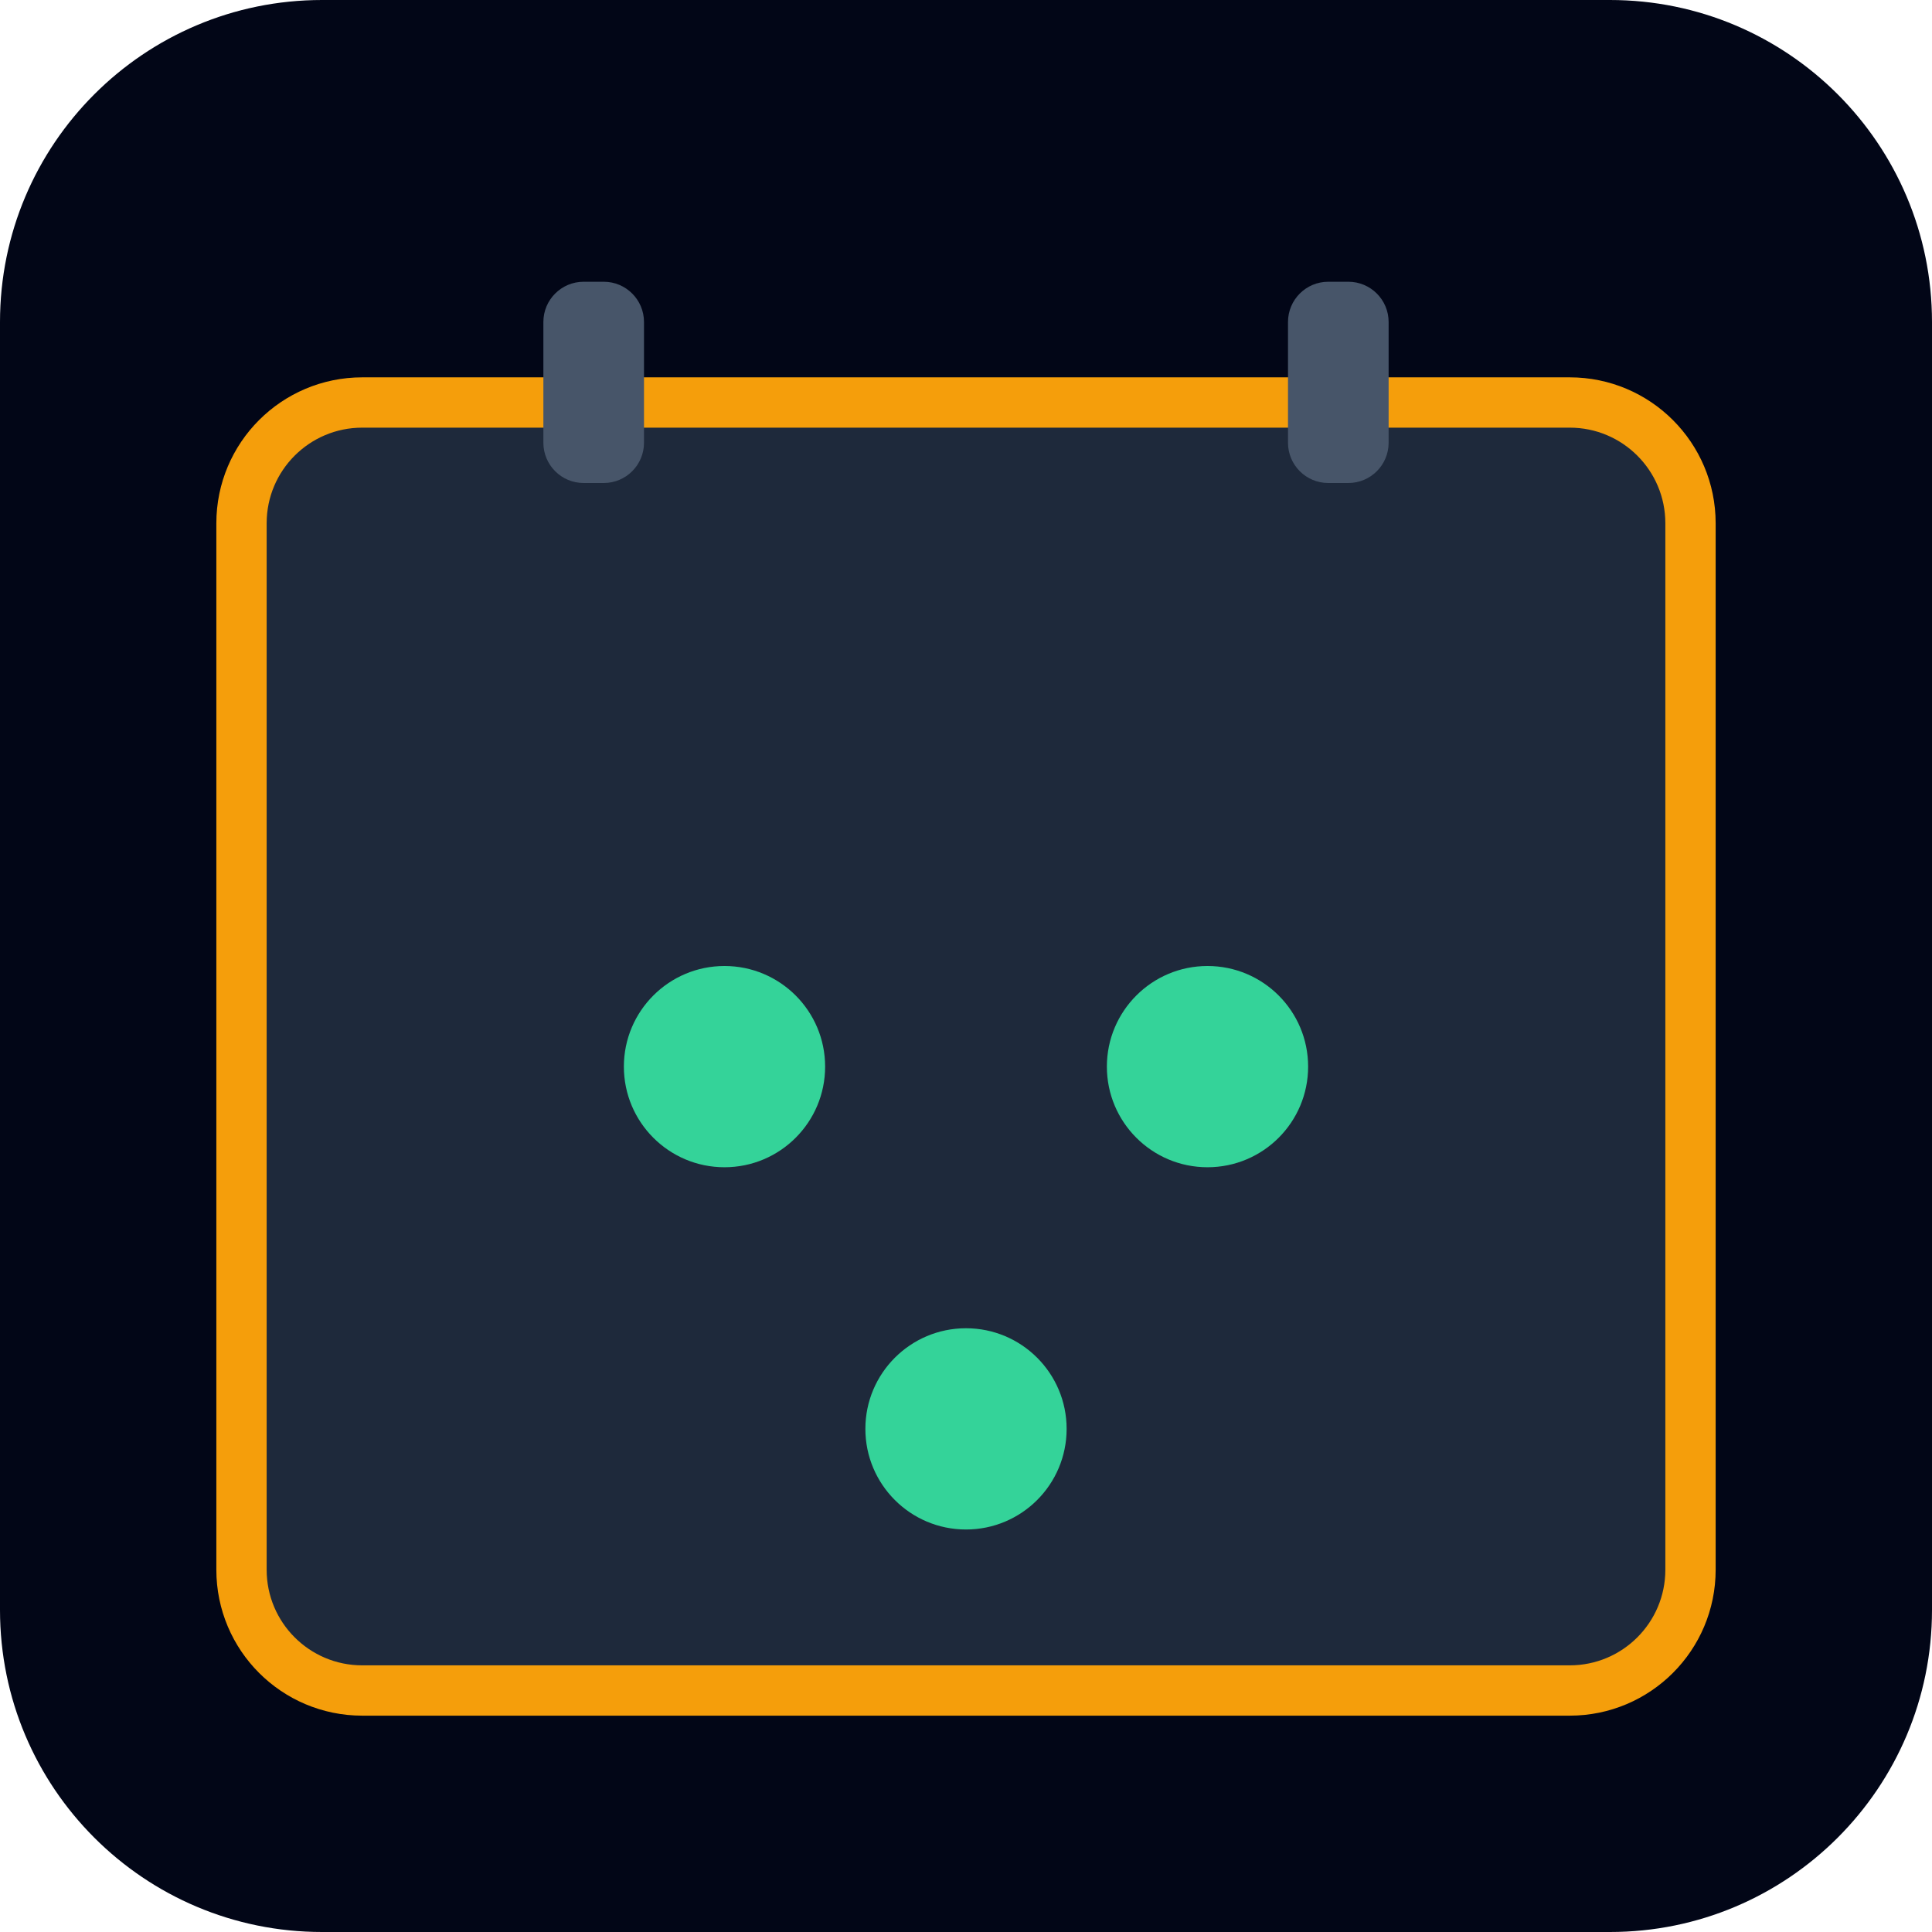
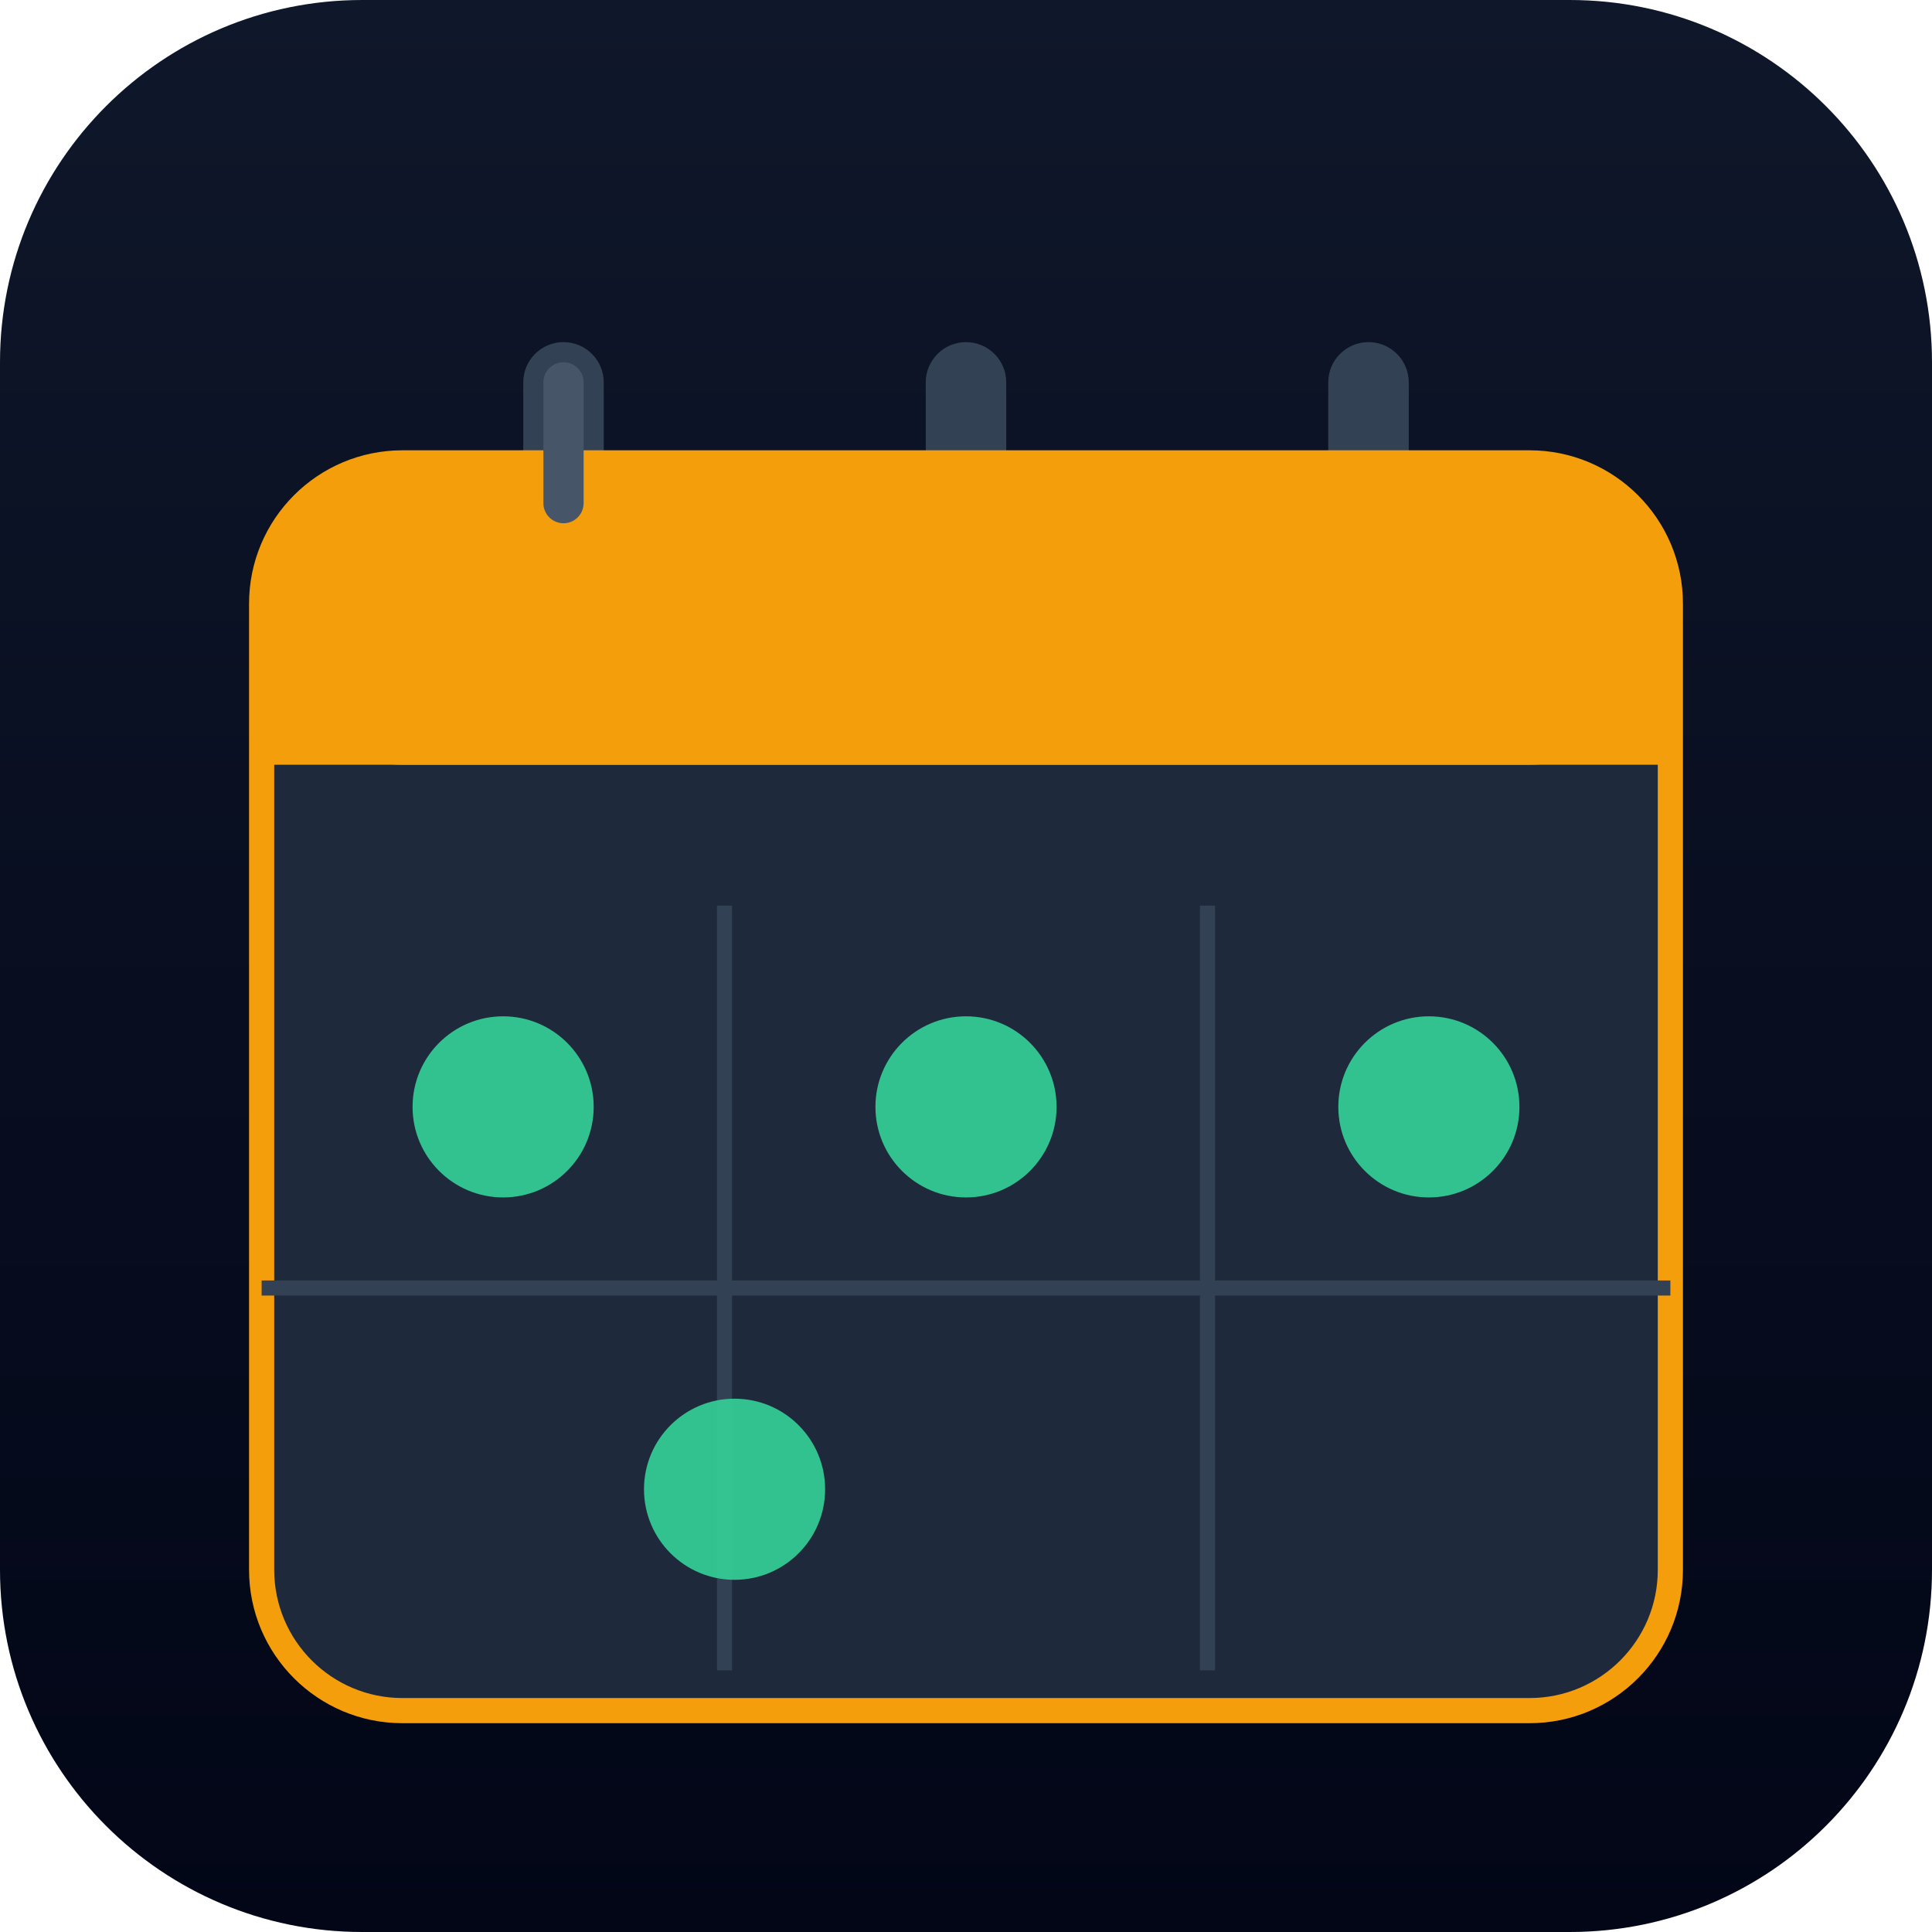
<svg xmlns="http://www.w3.org/2000/svg" viewBox="0 0 192 192">
-   <rect width="192" height="192" rx="32" fill="#020617" />
-   <rect x="24" y="40" width="144" height="128" rx="12" fill="#1e293b" stroke="#f59e0b" stroke-width="5" />
-   <rect x="54" y="28" width="10" height="20" rx="4" fill="#475569" />
-   <rect x="128" y="28" width="10" height="20" rx="4" fill="#475569" />
-   <circle cx="72" cy="106" r="10" fill="#34d399" />
-   <circle cx="120" cy="106" r="10" fill="#34d399" />
-   <circle cx="96" cy="142" r="10" fill="#34d399" />
+   <defs>
+     <linearGradient id="bg" x1="0" y1="0" x2="0" y2="1">
+       <stop offset="0%" stop-color="#0f172a" />
+       <stop offset="100%" stop-color="#020617" />
+     </linearGradient>
+   </defs>
+   <rect width="192" height="192" rx="36" fill="url(#bg)" />
+   <rect x="52" y="34" width="8" height="20" rx="4" fill="#334155" />
+   <rect x="92" y="34" width="8" height="20" rx="4" fill="#334155" />
+   <rect x="132" y="34" width="8" height="20" rx="4" fill="#334155" />
+   <rect x="26" y="46" width="140" height="124" rx="14" fill="#1e293b" stroke="#f59e0b" stroke-width="2.5" />
+   <rect x="26" y="46" width="140" height="30" rx="14" fill="#f59e0b" />
+   <rect x="26" y="60" width="140" height="16" fill="#f59e0b" />
+   <line x1="72" y1="90" x2="72" y2="166" stroke="#334155" stroke-width="1.5" />
+   <line x1="120" y1="90" x2="120" y2="166" stroke="#334155" stroke-width="1.5" />
+   <line x1="26" y1="128" x2="166" y2="128" stroke="#334155" stroke-width="1.5" />
+   <circle cx="50" cy="110" r="9" fill="#34d399" opacity="0.9" />
+   <circle cx="96" cy="110" r="9" fill="#34d399" opacity="0.9" />
+   <circle cx="142" cy="110" r="9" fill="#34d399" opacity="0.9" />
+   <circle cx="73" cy="148" r="9" fill="#34d399" opacity="0.9" />
+   <rect x="54" y="36" width="4" height="16" rx="2" fill="#475569" />
</svg>
